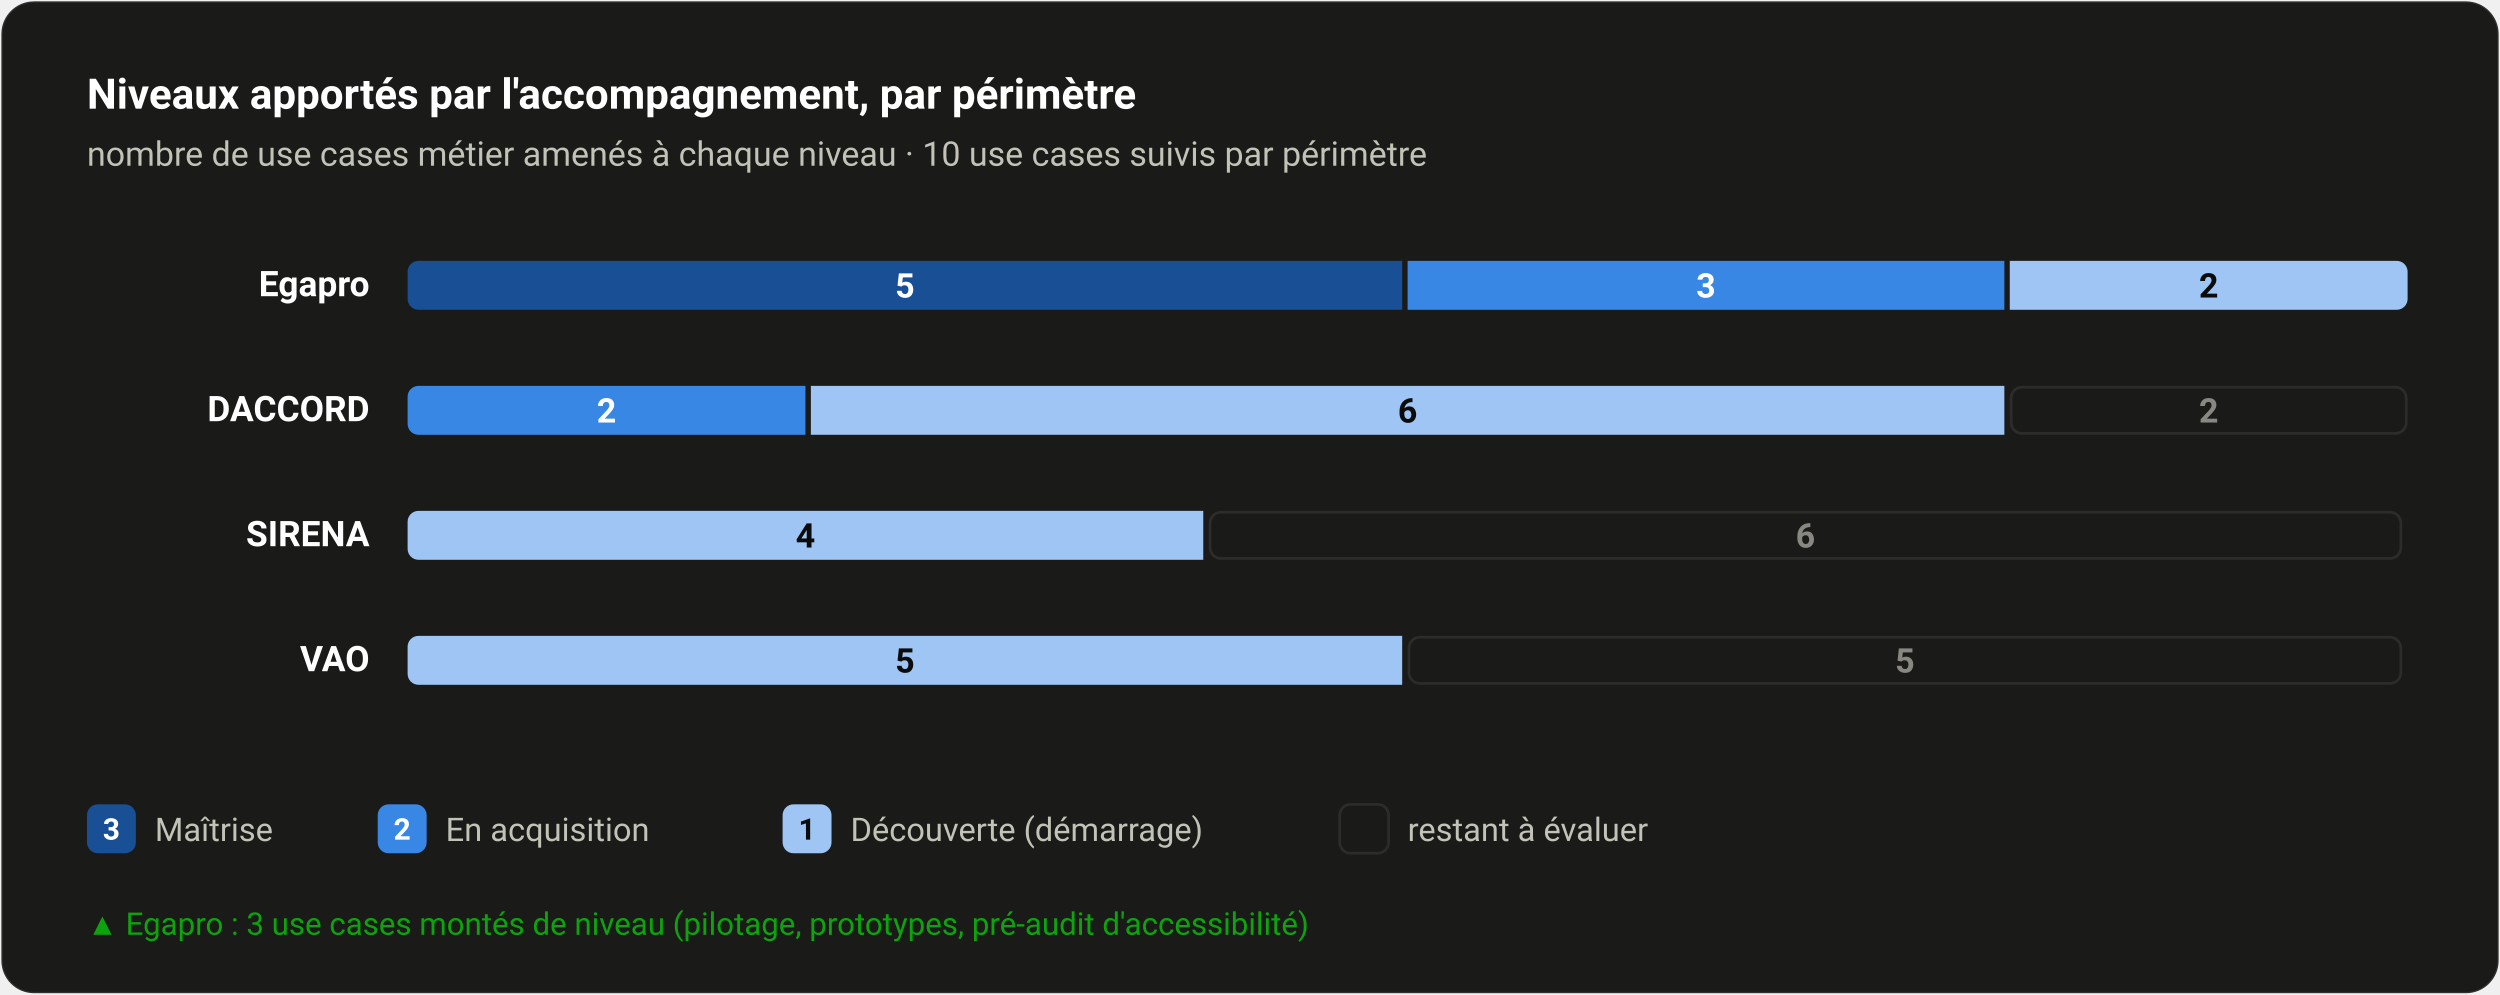
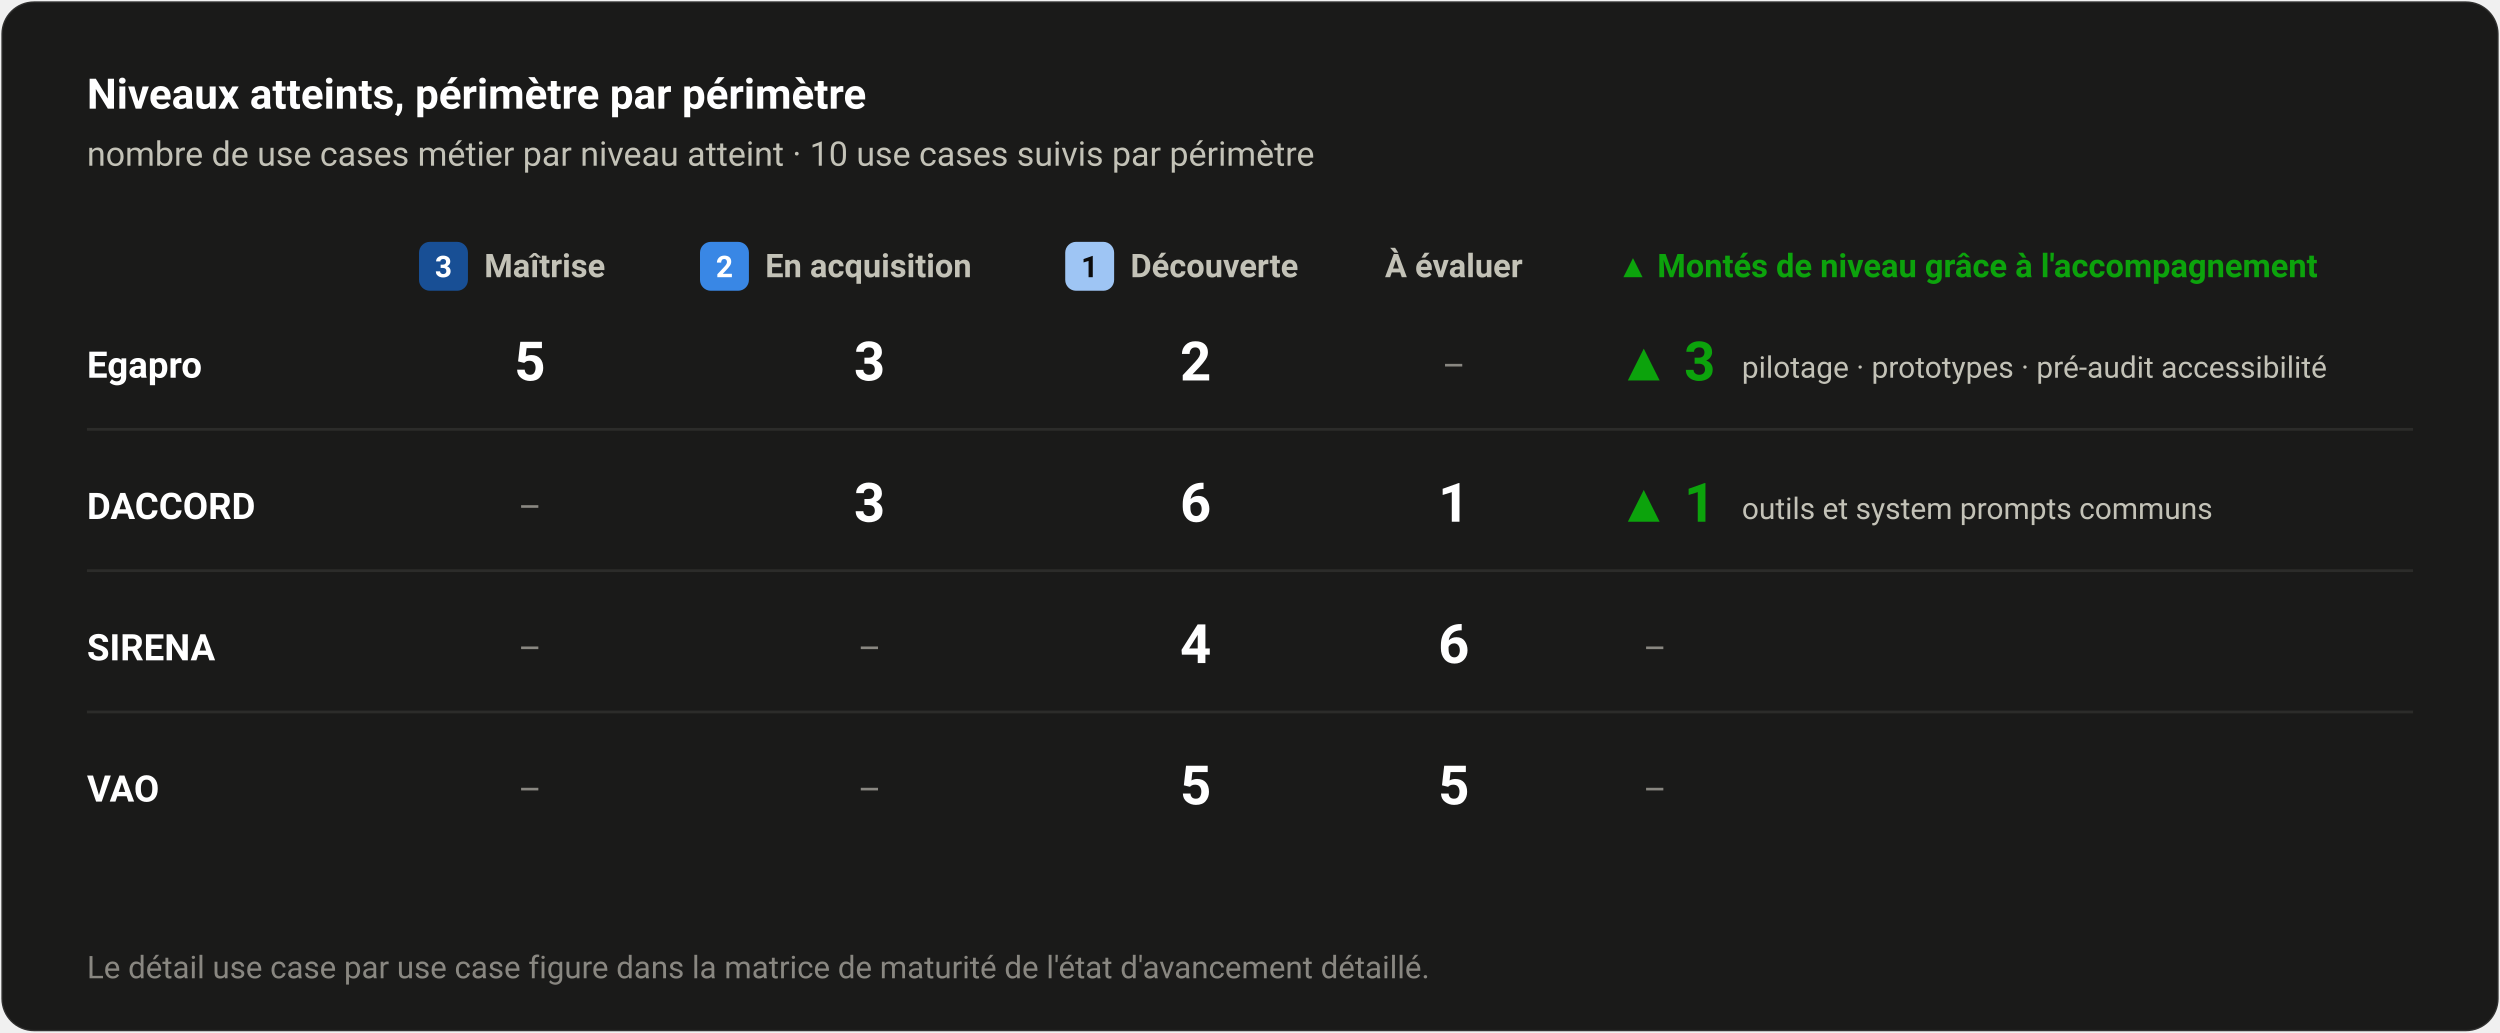
- <svg xmlns="http://www.w3.org/2000/svg" width="920" height="366" viewBox="0 0 920 366" font-family="-apple-system,'Segoe UI',system-ui,Roboto,'Helvetica Neue',Arial,sans-serif">
-   <rect x="0.5" y="0.5" width="919" height="365" rx="12" fill="#1a1a19" stroke="rgba(255,255,255,0.10)" />
-   <text x="32" y="40" font-size="15.5" fill="#ffffff" font-weight="600" text-anchor="start">Niveaux apportés par l'accompagnement, par périmètre</text>
-   <text x="32" y="61" font-size="12.5" fill="#c3c2b7" font-weight="normal" text-anchor="start">nombre de use cases métier amenés à chaque niveau · 10 use cases suivis par périmètre</text>
-   <text x="136" y="109" font-size="13" fill="#ffffff" font-weight="600" text-anchor="end">Egapro</text>
-   <path d="M154,96 h362.0  v18  h-362.0 a4,4 0 0 1 -4,-4 v-10 a4,4 0 0 1 4,-4 z" fill="#184f95" />
-   <text x="333.0" y="109.5" font-size="12.5" fill="#ffffff" font-weight="600" text-anchor="middle">5</text>
-   <path d="M518.0,96 h219.6  v18  h-219.6  v-18  z" fill="#3987e5" />
-   <text x="627.8" y="109.5" font-size="12.5" fill="#ffffff" font-weight="600" text-anchor="middle">3</text>
-   <path d="M739.6,96 h142.4 a4,4 0 0 1 4,4 v10 a4,4 0 0 1 -4,4 h-142.4  v-18  z" fill="#9ec5f4" />
-   <text x="812.8" y="109.5" font-size="12.5" fill="#0b0b0b" font-weight="600" text-anchor="middle">2</text>
-   <text x="136" y="155" font-size="13" fill="#ffffff" font-weight="600" text-anchor="end">DACCORD</text>
-   <path d="M154,142 h142.4  v18  h-142.4 a4,4 0 0 1 -4,-4 v-10 a4,4 0 0 1 4,-4 z" fill="#3987e5" />
-   <text x="223.2" y="155.5" font-size="12.5" fill="#ffffff" font-weight="600" text-anchor="middle">2</text>
-   <path d="M298.4,142 h439.2  v18  h-439.2  v-18  z" fill="#9ec5f4" />
-   <text x="518.0" y="155.5" font-size="12.5" fill="#0b0b0b" font-weight="600" text-anchor="middle">6</text>
-   <rect x="740.1" y="142.5" width="145.4" height="17" rx="4" fill="none" stroke="#2c2c2a" stroke-width="1" />
-   <text x="812.8" y="155.5" font-size="12.5" fill="#898781" font-weight="600" text-anchor="middle">2</text>
-   <text x="136" y="201" font-size="13" fill="#ffffff" font-weight="600" text-anchor="end">SIRENA</text>
-   <path d="M154,188 h288.8  v18  h-288.8 a4,4 0 0 1 -4,-4 v-10 a4,4 0 0 1 4,-4 z" fill="#9ec5f4" />
-   <text x="296.4" y="201.5" font-size="12.5" fill="#0b0b0b" font-weight="600" text-anchor="middle">4</text>
-   <rect x="445.3" y="188.5" width="438.2" height="17" rx="4" fill="none" stroke="#2c2c2a" stroke-width="1" />
-   <text x="664.4" y="201.5" font-size="12.5" fill="#898781" font-weight="600" text-anchor="middle">6</text>
-   <text x="136" y="247" font-size="13" fill="#ffffff" font-weight="600" text-anchor="end">VAO</text>
-   <path d="M154,234 h362.0  v18  h-362.0 a4,4 0 0 1 -4,-4 v-10 a4,4 0 0 1 4,-4 z" fill="#9ec5f4" />
-   <text x="333.0" y="247.5" font-size="12.5" fill="#0b0b0b" font-weight="600" text-anchor="middle">5</text>
-   <rect x="518.5" y="234.5" width="365.0" height="17" rx="4" fill="none" stroke="#2c2c2a" stroke-width="1" />
-   <text x="701.0" y="247.5" font-size="12.5" fill="#898781" font-weight="600" text-anchor="middle">5</text>
-   <rect x="32" y="296" width="18" height="18" rx="4" fill="#184f95" />
-   <text x="41" y="309" font-size="11" fill="#ffffff" font-weight="600" text-anchor="middle">3</text>
-   <text x="57" y="309.5" font-size="12" fill="#c3c2b7" font-weight="normal" text-anchor="start">Maîtrise</text>
-   <rect x="139.0" y="296" width="18" height="18" rx="4" fill="#3987e5" />
-   <text x="148.0" y="309" font-size="11" fill="#ffffff" font-weight="600" text-anchor="middle">2</text>
-   <text x="164.0" y="309.5" font-size="12" fill="#c3c2b7" font-weight="normal" text-anchor="start">En acquisition</text>
-   <rect x="288.0" y="296" width="18" height="18" rx="4" fill="#9ec5f4" />
-   <text x="297.0" y="309" font-size="11" fill="#0b0b0b" font-weight="600" text-anchor="middle">1</text>
-   <text x="313.0" y="309.5" font-size="12" fill="#c3c2b7" font-weight="normal" text-anchor="start">Découverte (démarrage)</text>
-   <rect x="493.0" y="296" width="18" height="18" rx="4" fill="none" stroke="#2c2c2a" stroke-width="1" />
-   <text x="518.0" y="309.5" font-size="12" fill="#c3c2b7" font-weight="normal" text-anchor="start">restant à évaluer</text>
-   <text x="32" y="344" font-size="11.5" fill="#0ca30c" font-weight="normal" text-anchor="start">▲ Egapro : 3 use cases montés de niveau (pilotage, prototypes, pré-audit d'accessibilité)</text>
+ <svg xmlns="http://www.w3.org/2000/svg" width="920" height="380" viewBox="0 0 920 380" font-family="-apple-system,'Segoe UI',system-ui,Roboto,'Helvetica Neue',Arial,sans-serif">
+   <rect x="0.5" y="0.5" width="919" height="379" rx="12" fill="#1a1a19" stroke="rgba(255,255,255,0.10)" />
+   <text x="32" y="40" font-size="15.5" fill="#ffffff" font-weight="600" text-anchor="start">Niveaux atteints, périmètre par périmètre</text>
+   <text x="32" y="61" font-size="12.5" fill="#c3c2b7" font-weight="normal" text-anchor="start">nombre de use cases métier par niveau atteint · 10 use cases suivis par périmètre</text>
+   <rect x="154.2" y="89" width="18" height="18" rx="4" fill="#184f95" />
+   <text x="163.2" y="102" font-size="11" fill="#ffffff" font-weight="600" text-anchor="middle">3</text>
+   <text x="178.2" y="102" font-size="12" fill="#c3c2b7" font-weight="600" text-anchor="start">Maîtrise</text>
+   <rect x="257.6" y="89" width="18" height="18" rx="4" fill="#3987e5" />
+   <text x="266.6" y="102" font-size="11" fill="#ffffff" font-weight="600" text-anchor="middle">2</text>
+   <text x="281.6" y="102" font-size="12" fill="#c3c2b7" font-weight="600" text-anchor="start">En acquisition</text>
+   <rect x="392.0" y="89" width="18" height="18" rx="4" fill="#9ec5f4" />
+   <text x="401.0" y="102" font-size="11" fill="#0b0b0b" font-weight="600" text-anchor="middle">1</text>
+   <text x="416.0" y="102" font-size="12" fill="#c3c2b7" font-weight="600" text-anchor="start">Découverte</text>
+   <text x="535" y="102" font-size="12" fill="#c3c2b7" font-weight="600" text-anchor="middle">À évaluer</text>
+   <text x="595" y="102" font-size="12" fill="#0ca30c" font-weight="600" text-anchor="start">▲ Montés de niveau grâce à l'accompagnement</text>
+   <text x="32" y="139" font-size="13.5" fill="#ffffff" font-weight="600" text-anchor="start">Egapro</text>
+   <text x="195" y="140" font-size="20" fill="#ffffff" font-weight="600" text-anchor="middle" font-variant-numeric="tabular-nums">5</text>
+   <text x="320" y="140" font-size="20" fill="#ffffff" font-weight="600" text-anchor="middle" font-variant-numeric="tabular-nums">3</text>
+   <text x="440" y="140" font-size="20" fill="#ffffff" font-weight="600" text-anchor="middle" font-variant-numeric="tabular-nums">2</text>
+   <text x="535" y="139" font-size="13" fill="#898781" font-weight="normal" text-anchor="middle">–</text>
+   <text x="595" y="140" font-size="20" fill="#0ca30c" font-weight="600" text-anchor="start" font-variant-numeric="tabular-nums">▲ 3</text>
+   <text x="641" y="139" font-size="11" fill="#c3c2b7" font-weight="normal" text-anchor="start">pilotage · prototypes · pré-audit accessibilité</text>
+   <line x1="32" y1="158" x2="888" y2="158" stroke="#2c2c2a" stroke-width="1" />
+   <text x="32" y="191" font-size="13.5" fill="#ffffff" font-weight="600" text-anchor="start">DACCORD</text>
+   <text x="195" y="191" font-size="13" fill="#898781" font-weight="normal" text-anchor="middle">–</text>
+   <text x="320" y="192" font-size="20" fill="#ffffff" font-weight="600" text-anchor="middle" font-variant-numeric="tabular-nums">3</text>
+   <text x="440" y="192" font-size="20" fill="#ffffff" font-weight="600" text-anchor="middle" font-variant-numeric="tabular-nums">6</text>
+   <text x="535" y="192" font-size="20" fill="#ffffff" font-weight="600" text-anchor="middle" font-variant-numeric="tabular-nums">1</text>
+   <text x="595" y="192" font-size="20" fill="#0ca30c" font-weight="600" text-anchor="start" font-variant-numeric="tabular-nums">▲ 1</text>
+   <text x="641" y="191" font-size="11" fill="#c3c2b7" font-weight="normal" text-anchor="start">outils et system prompts communs</text>
+   <line x1="32" y1="210" x2="888" y2="210" stroke="#2c2c2a" stroke-width="1" />
+   <text x="32" y="243" font-size="13.5" fill="#ffffff" font-weight="600" text-anchor="start">SIRENA</text>
+   <text x="195" y="243" font-size="13" fill="#898781" font-weight="normal" text-anchor="middle">–</text>
+   <text x="320" y="243" font-size="13" fill="#898781" font-weight="normal" text-anchor="middle">–</text>
+   <text x="440" y="244" font-size="20" fill="#ffffff" font-weight="600" text-anchor="middle" font-variant-numeric="tabular-nums">4</text>
+   <text x="535" y="244" font-size="20" fill="#ffffff" font-weight="600" text-anchor="middle" font-variant-numeric="tabular-nums">6</text>
+   <text x="609" y="243" font-size="13" fill="#898781" font-weight="normal" text-anchor="middle">–</text>
+   <line x1="32" y1="262" x2="888" y2="262" stroke="#2c2c2a" stroke-width="1" />
+   <text x="32" y="295" font-size="13.5" fill="#ffffff" font-weight="600" text-anchor="start">VAO</text>
+   <text x="195" y="295" font-size="13" fill="#898781" font-weight="normal" text-anchor="middle">–</text>
+   <text x="320" y="295" font-size="13" fill="#898781" font-weight="normal" text-anchor="middle">–</text>
+   <text x="440" y="296" font-size="20" fill="#ffffff" font-weight="600" text-anchor="middle" font-variant-numeric="tabular-nums">5</text>
+   <text x="535" y="296" font-size="20" fill="#ffffff" font-weight="600" text-anchor="middle" font-variant-numeric="tabular-nums">5</text>
+   <text x="609" y="295" font-size="13" fill="#898781" font-weight="normal" text-anchor="middle">–</text>
+   <text x="32" y="360" font-size="11.5" fill="#898781" font-weight="normal" text-anchor="start">Le détail use case par use case figure dans la matrice de maturité de l'état d'avancement détaillé.</text>
</svg>
